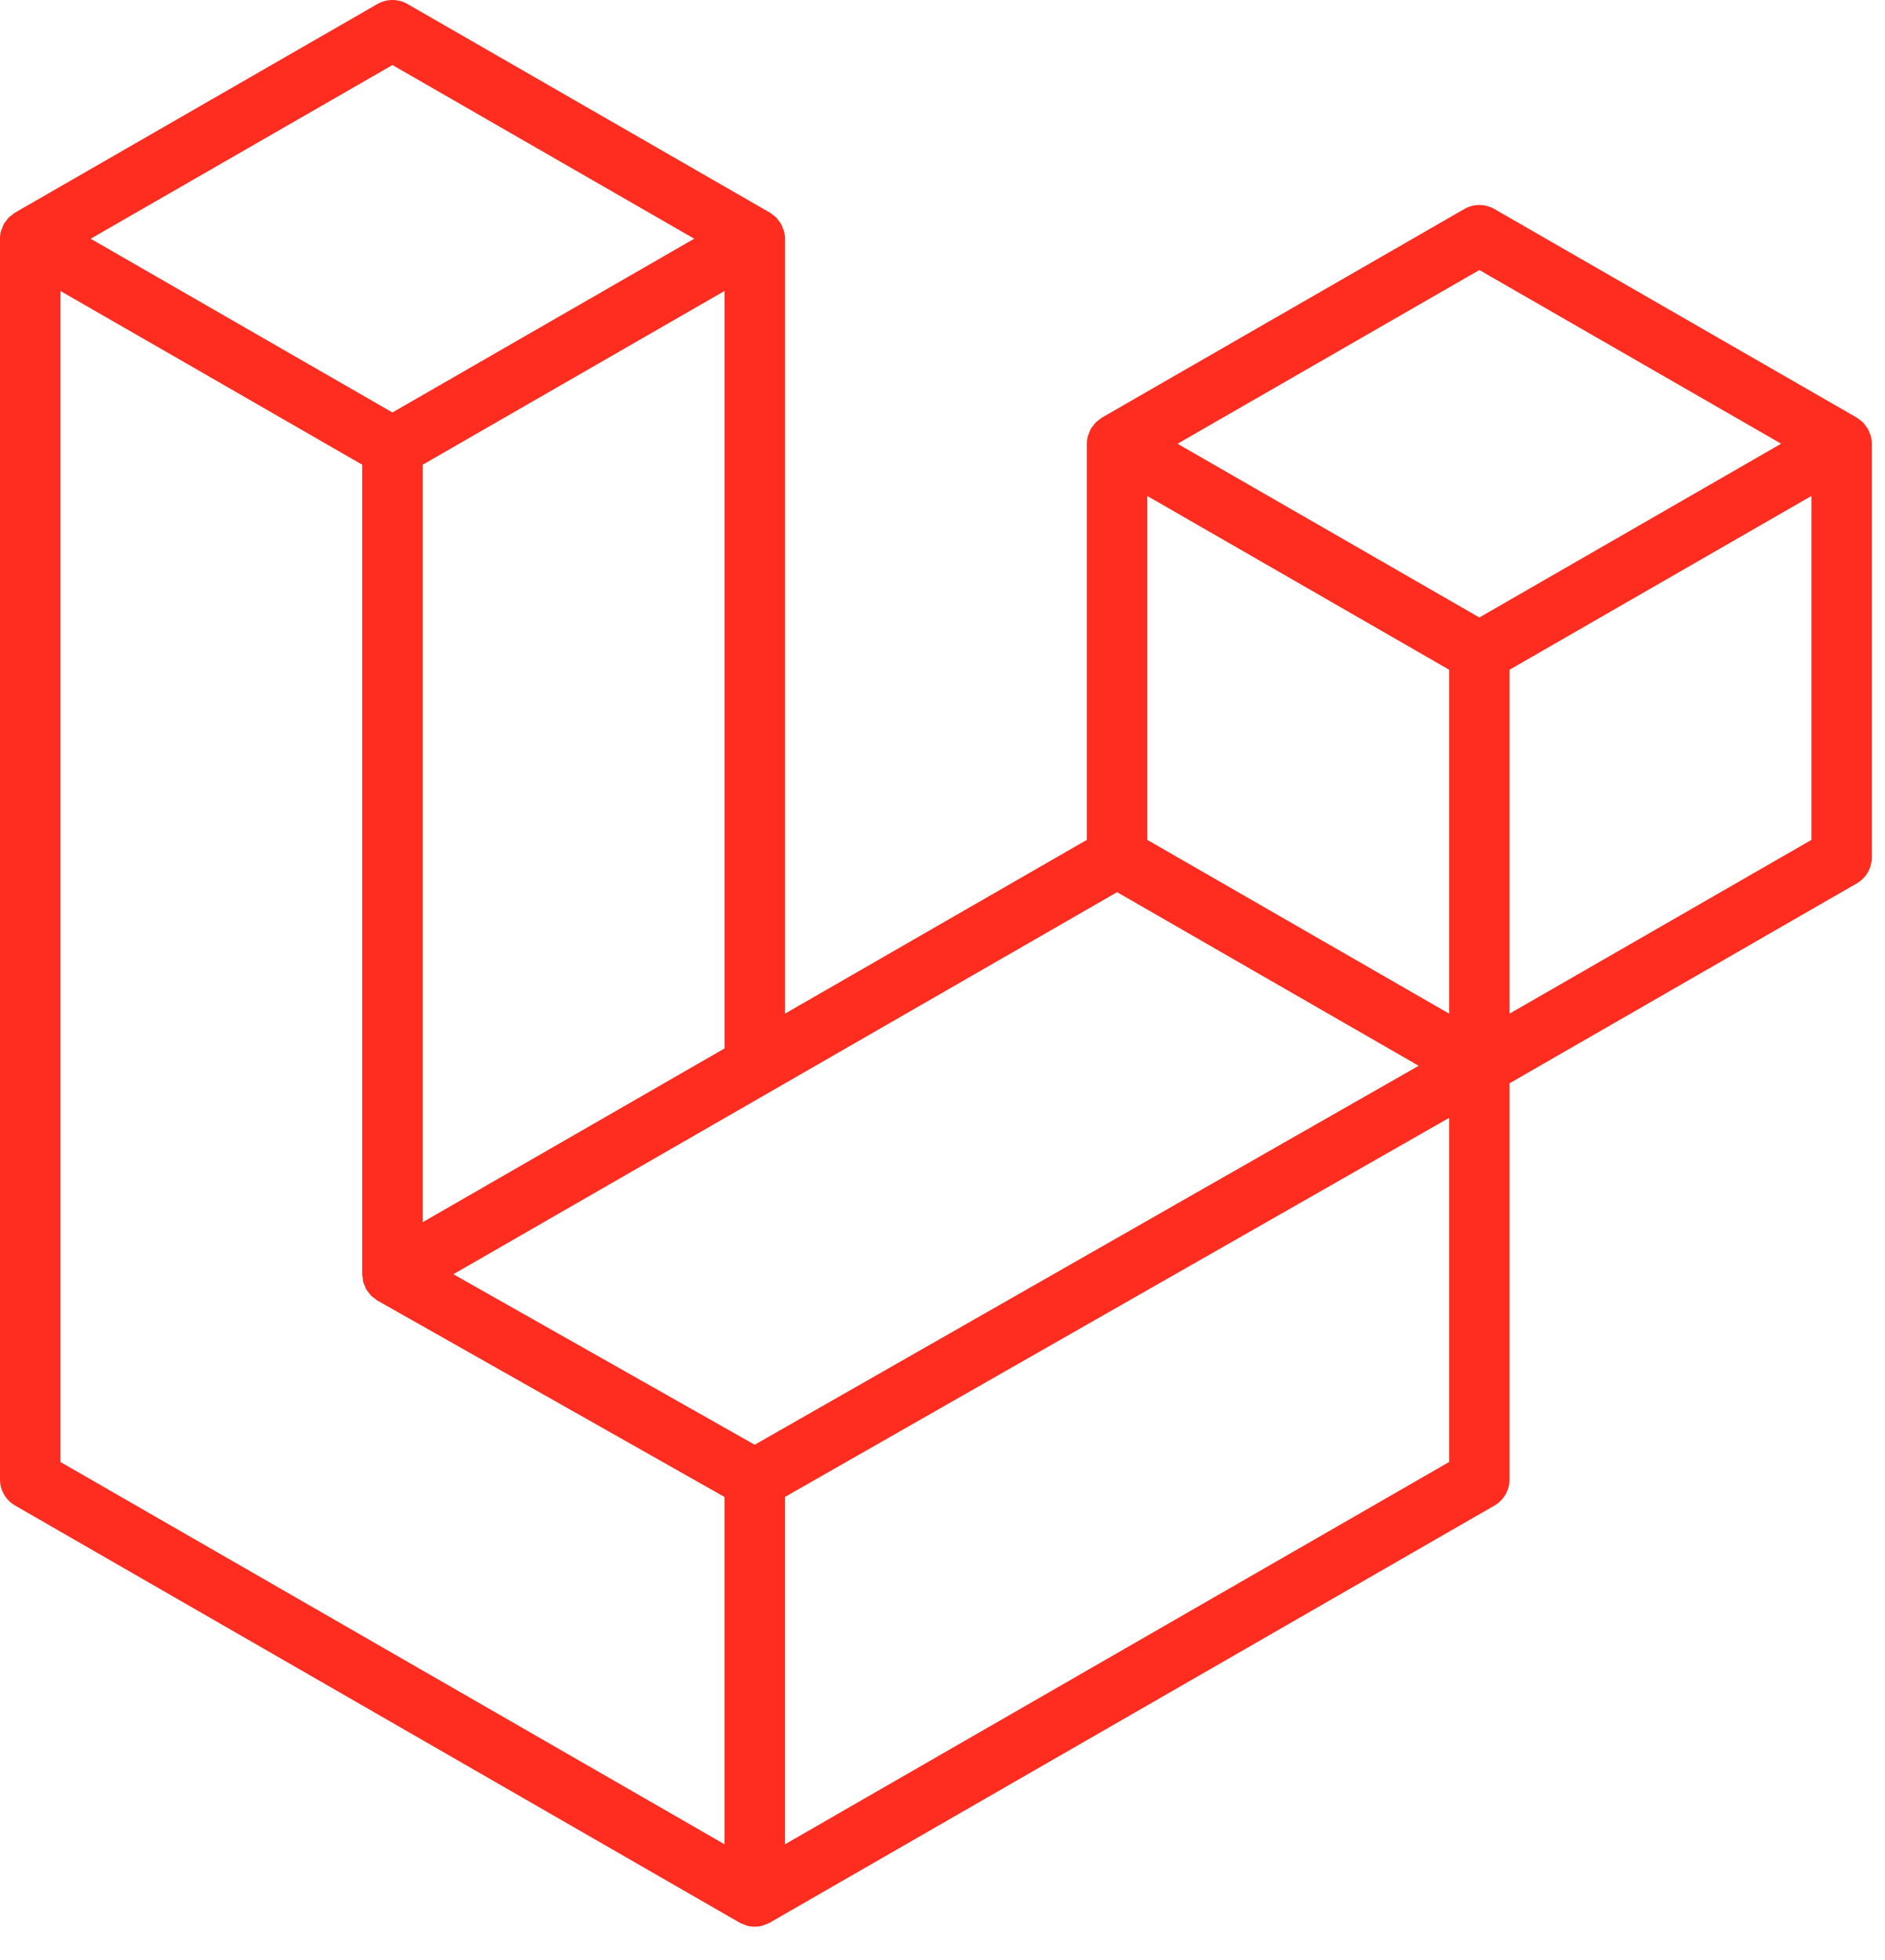
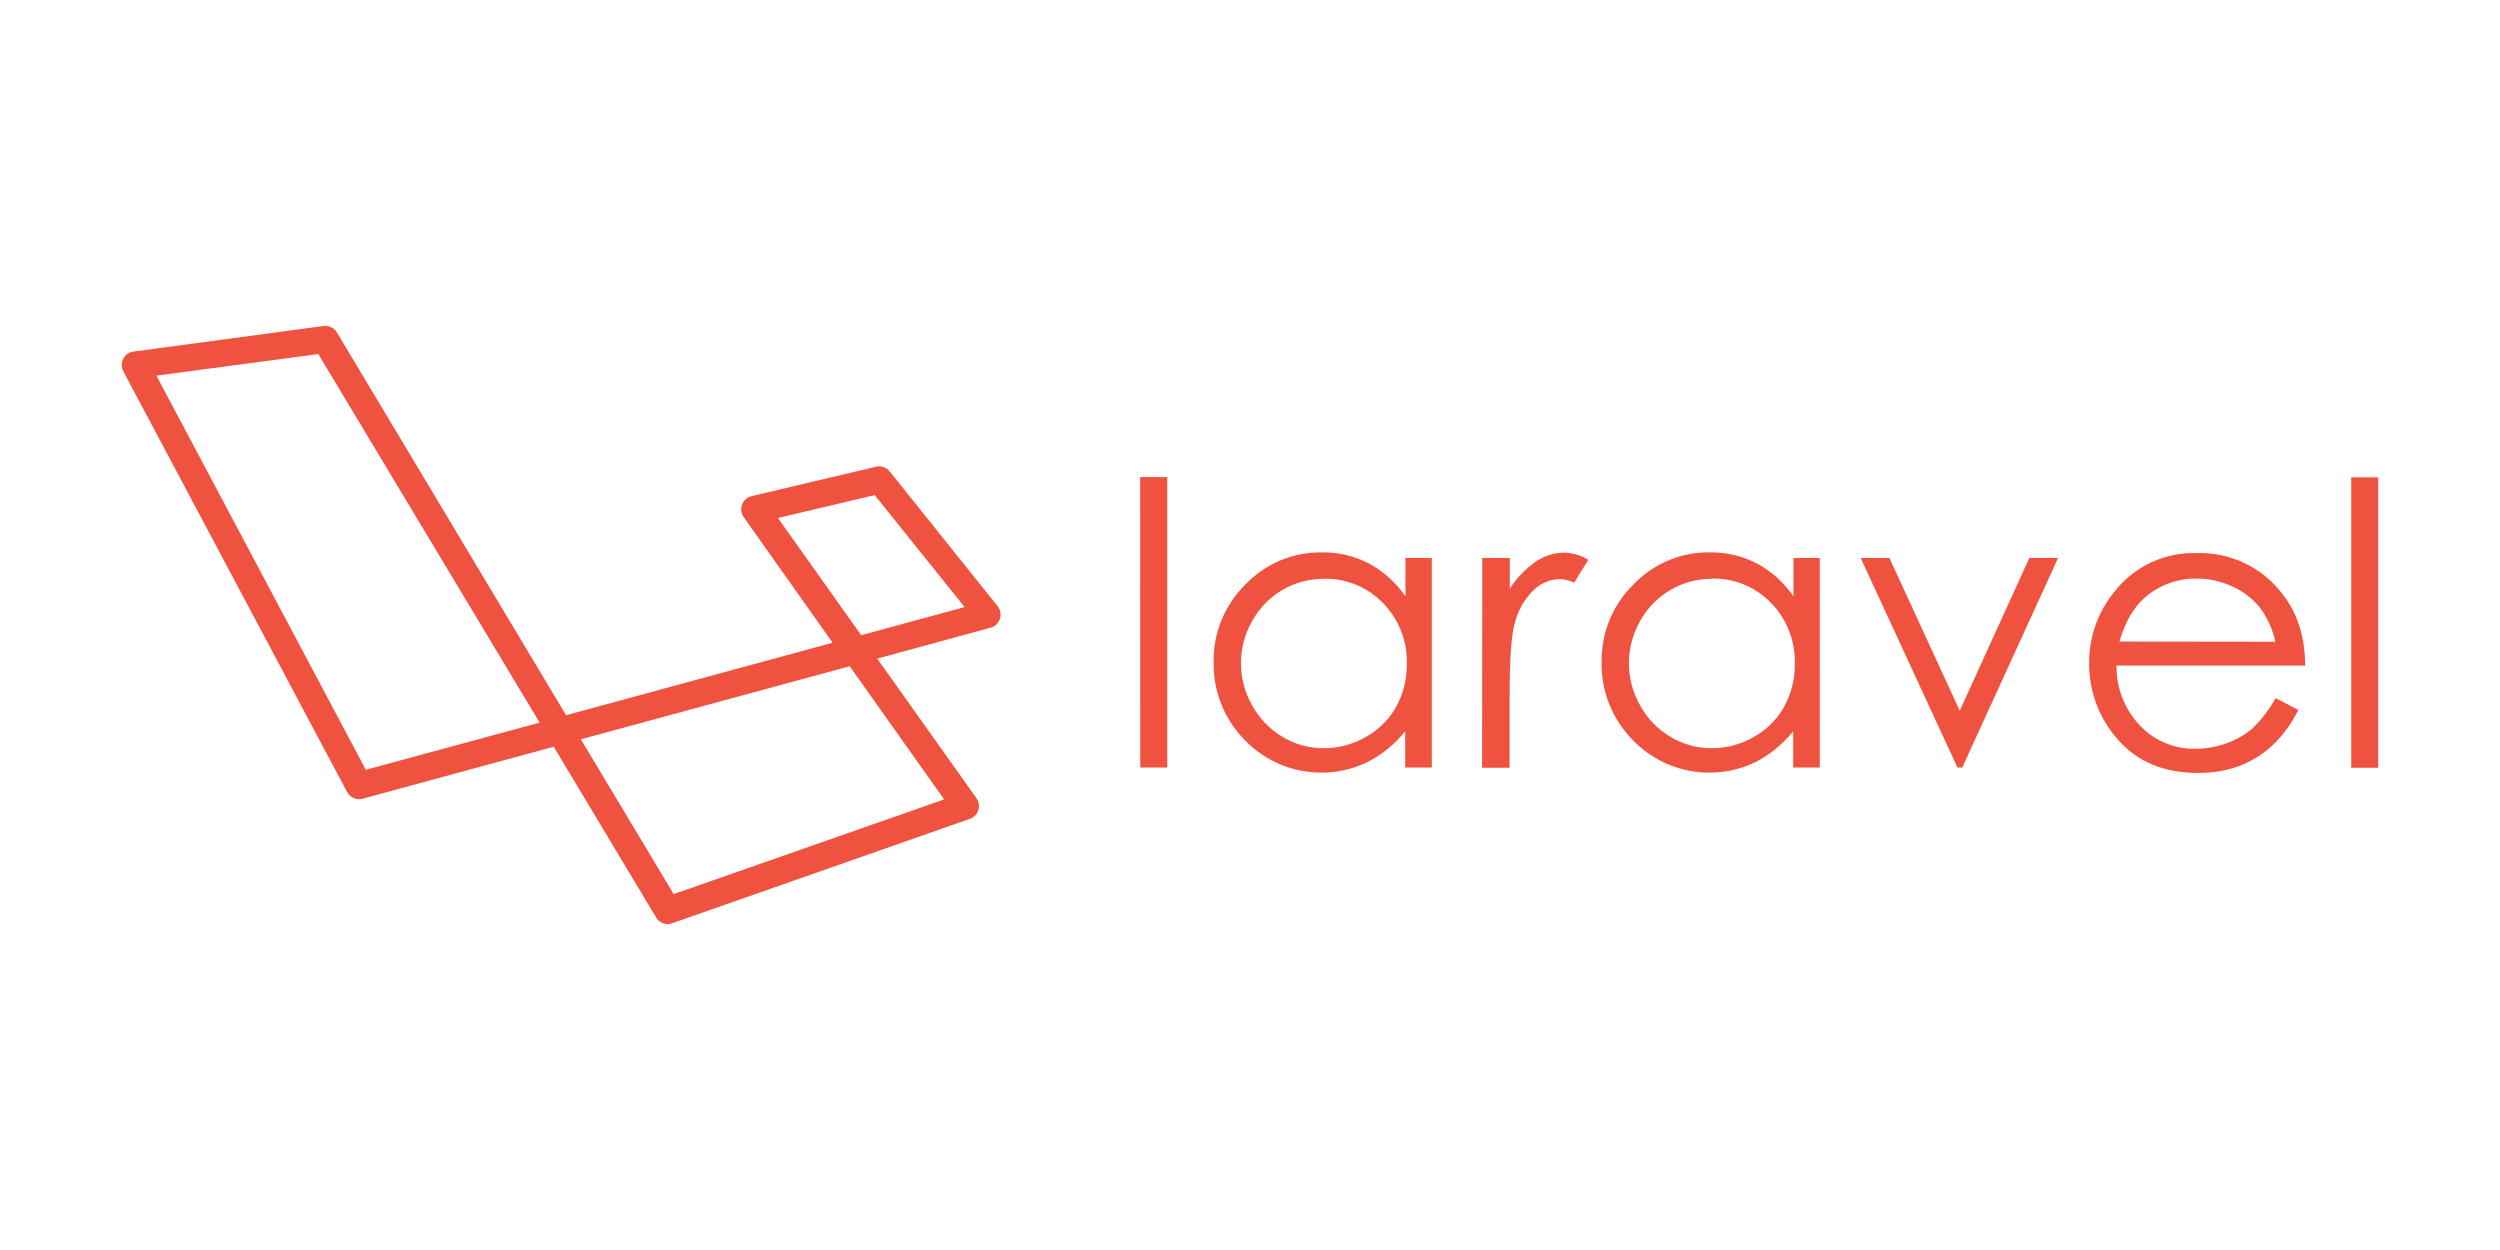
- <svg xmlns="http://www.w3.org/2000/svg" width="50" height="52" viewBox="0 0 50 52">
-   <path d="M49.626 11.564a.809.809 0 0 1 .028.209v10.972a.8.8 0 0 1-.402.694l-9.209 5.302V39.25c0 .286-.152.55-.4.694L20.42 51.01c-.044.025-.092.041-.14.058-.018.006-.035.017-.054.022a.805.805 0 0 1-.41 0c-.022-.006-.042-.018-.063-.026-.044-.016-.09-.03-.132-.054L.402 39.944A.801.801 0 0 1 0 39.25V6.334c0-.072.01-.142.028-.21.006-.023.02-.044.028-.067.015-.042.029-.085.051-.124.015-.026.037-.047.055-.071.023-.032.044-.065.071-.093.023-.023.053-.04.079-.06.029-.024.055-.05.088-.069h.001l9.61-5.533a.802.802 0 0 1 .8 0l9.61 5.533h.002c.032.02.059.045.088.068.026.02.055.038.078.06.028.029.048.062.072.094.017.024.04.045.054.071.023.04.036.082.052.124.008.023.022.044.028.068a.809.809 0 0 1 .028.209v20.559l8.008-4.611v-10.51c0-.07.01-.141.028-.208.007-.024.02-.045.028-.068.016-.042.03-.085.052-.124.015-.026.037-.047.054-.071.024-.032.044-.065.072-.093.023-.023.052-.04.078-.06.03-.024.056-.05.088-.069h.001l9.611-5.533a.801.801 0 0 1 .8 0l9.61 5.533c.034.02.06.045.09.068.025.02.054.038.077.06.028.029.048.062.072.094.018.024.04.045.054.071.023.039.036.082.052.124.009.023.022.044.028.068zm-1.574 10.718v-9.124l-3.363 1.936-4.646 2.675v9.124l8.01-4.611zm-9.61 16.505v-9.13l-4.57 2.61-13.05 7.448v9.216l17.62-10.144zM1.602 7.719v31.068L19.22 48.93v-9.214l-9.204-5.209-.003-.002-.004-.002c-.031-.018-.057-.044-.086-.066-.025-.02-.054-.036-.076-.058l-.002-.003c-.026-.025-.044-.056-.066-.084-.02-.027-.044-.05-.06-.078l-.001-.003c-.018-.03-.029-.066-.042-.1-.013-.03-.03-.058-.038-.09v-.001c-.01-.038-.012-.078-.016-.117-.004-.03-.012-.06-.012-.09v-.002-21.481L4.965 9.654 1.602 7.72zm8.81-5.994L2.405 6.334l8.005 4.609 8.006-4.61-8.006-4.608zm4.164 28.764l4.645-2.674V7.719l-3.363 1.936-4.646 2.675v20.096l3.364-1.937zM39.243 7.164l-8.006 4.609 8.006 4.609 8.005-4.61-8.005-4.608zm-.801 10.605l-4.646-2.675-3.363-1.936v9.124l4.645 2.674 3.364 1.937v-9.124zM20.02 38.33l11.743-6.704 5.87-3.35-8-4.606-9.211 5.303-8.395 4.833 7.993 4.524z" fill="#FF2D20" fill-rule="evenodd" />
+ <svg xmlns="http://www.w3.org/2000/svg" width="120" height="60" fill="#ef533f">
+   <path d="M32.054 44.357a.65.65 0 0 1-.559-.316l-4.915-8.198-9.192 2.5a.65.65 0 0 1-.726-.326L5.92 17.825a.65.65 0 0 1 .486-.95l9.12-1.226a.65.65 0 0 1 .646.308l11 18.374 12.794-3.48-4.266-6.025a.65.65 0 0 1 .363-1.008l5.985-1.415a.65.65 0 0 1 .657.225l5.18 6.468a.65.65 0 0 1-.337 1.034l-5.44 1.484 4.763 6.7a.65.65 0 0 1-.316.99L32.26 44.317a.65.65 0 0 1-.207.04zm-4.172-8.87l4.455 7.43 12.983-4.545-4.534-6.392zM7.507 18.03L17.56 36.95l8.343-2.264-10.625-17.692zm29.833 6.834l4 5.626 4.962-1.35-4.317-5.376zM54.727 22.9h1.3v13.94h-1.295zm14 3.883V36.84H67.45V35.1c-.495.62-1.118 1.128-1.826 1.488a5.1 5.1 0 0 1-5.859-1.049 5.19 5.19 0 0 1-1.511-3.766 5.1 5.1 0 0 1 1.525-3.716 4.97 4.97 0 0 1 3.679-1.543c.78-.01 1.55.17 2.242.527a5.1 5.1 0 0 1 1.761 1.58v-1.84zm-5.17 1a3.91 3.91 0 0 0-3.449 2.021c-.723 1.258-.723 2.805 0 4.063.343.625.848 1.146 1.462 1.508a3.82 3.82 0 0 0 1.97.54 4.04 4.04 0 0 0 2.012-.536c.613-.337 1.12-.84 1.462-1.45a4.14 4.14 0 0 0 .513-2.07 4 4 0 0 0-1.15-2.918 3.81 3.81 0 0 0-2.821-1.161zm7.592-1h1.322v1.47a4.79 4.79 0 0 1 1.25-1.297 2.46 2.46 0 0 1 1.368-.43 2.36 2.36 0 0 1 1.15.343l-.678 1.1a1.8 1.8 0 0 0-.7-.175 1.87 1.87 0 0 0-1.249.531 3.36 3.36 0 0 0-.92 1.649q-.23.86-.23 3.474v3.403H71.14zm16.2 0V36.84h-1.276V35.1c-.495.62-1.118 1.128-1.826 1.488a5.1 5.1 0 0 1-5.859-1.049 5.19 5.19 0 0 1-1.511-3.766c-.02-1.395.53-2.74 1.527-3.716a4.97 4.97 0 0 1 3.679-1.543c.78-.01 1.55.17 2.242.527a5.1 5.1 0 0 1 1.761 1.58v-1.84zm-5.17 1a3.91 3.91 0 0 0-3.449 2.021c-.723 1.258-.723 2.805 0 4.063.343.625.848 1.146 1.462 1.508a3.82 3.82 0 0 0 1.97.54 4.04 4.04 0 0 0 2.012-.536c.613-.337 1.12-.84 1.462-1.45a4.14 4.14 0 0 0 .513-2.07A4 4 0 0 0 85 28.931a3.81 3.81 0 0 0-2.819-1.161zm7.133-1h1.38l3.376 7.33 3.34-7.33h1.38l-4.6 10.058h-.23zm19.907 6.72l1.1.573a5.94 5.94 0 0 1-1.239 1.702 4.92 4.92 0 0 1-1.582.984 5.52 5.52 0 0 1-1.989.338q-2.46 0-3.85-1.6a5.44 5.44 0 0 1-1.38-3.647c-.013-1.238.402-2.443 1.175-3.4a4.8 4.8 0 0 1 3.987-1.904 4.96 4.96 0 0 1 4.107 1.95q1.092 1.38 1.1 3.45h-9.055c-.015 1.067.387 2.097 1.12 2.872a3.57 3.57 0 0 0 2.674 1.12 4.3 4.3 0 0 0 1.495-.267 3.99 3.99 0 0 0 1.235-.708 6.03 6.03 0 0 0 1.101-1.442zm0-2.7a4.28 4.28 0 0 0-.754-1.653 3.57 3.57 0 0 0-1.308-.998c-.533-.25-1.115-.38-1.704-.38a3.68 3.68 0 0 0-2.545.952q-.777.7-1.175 2.07zm3.64-7.892h1.295v13.94h-1.295z" />
</svg>
